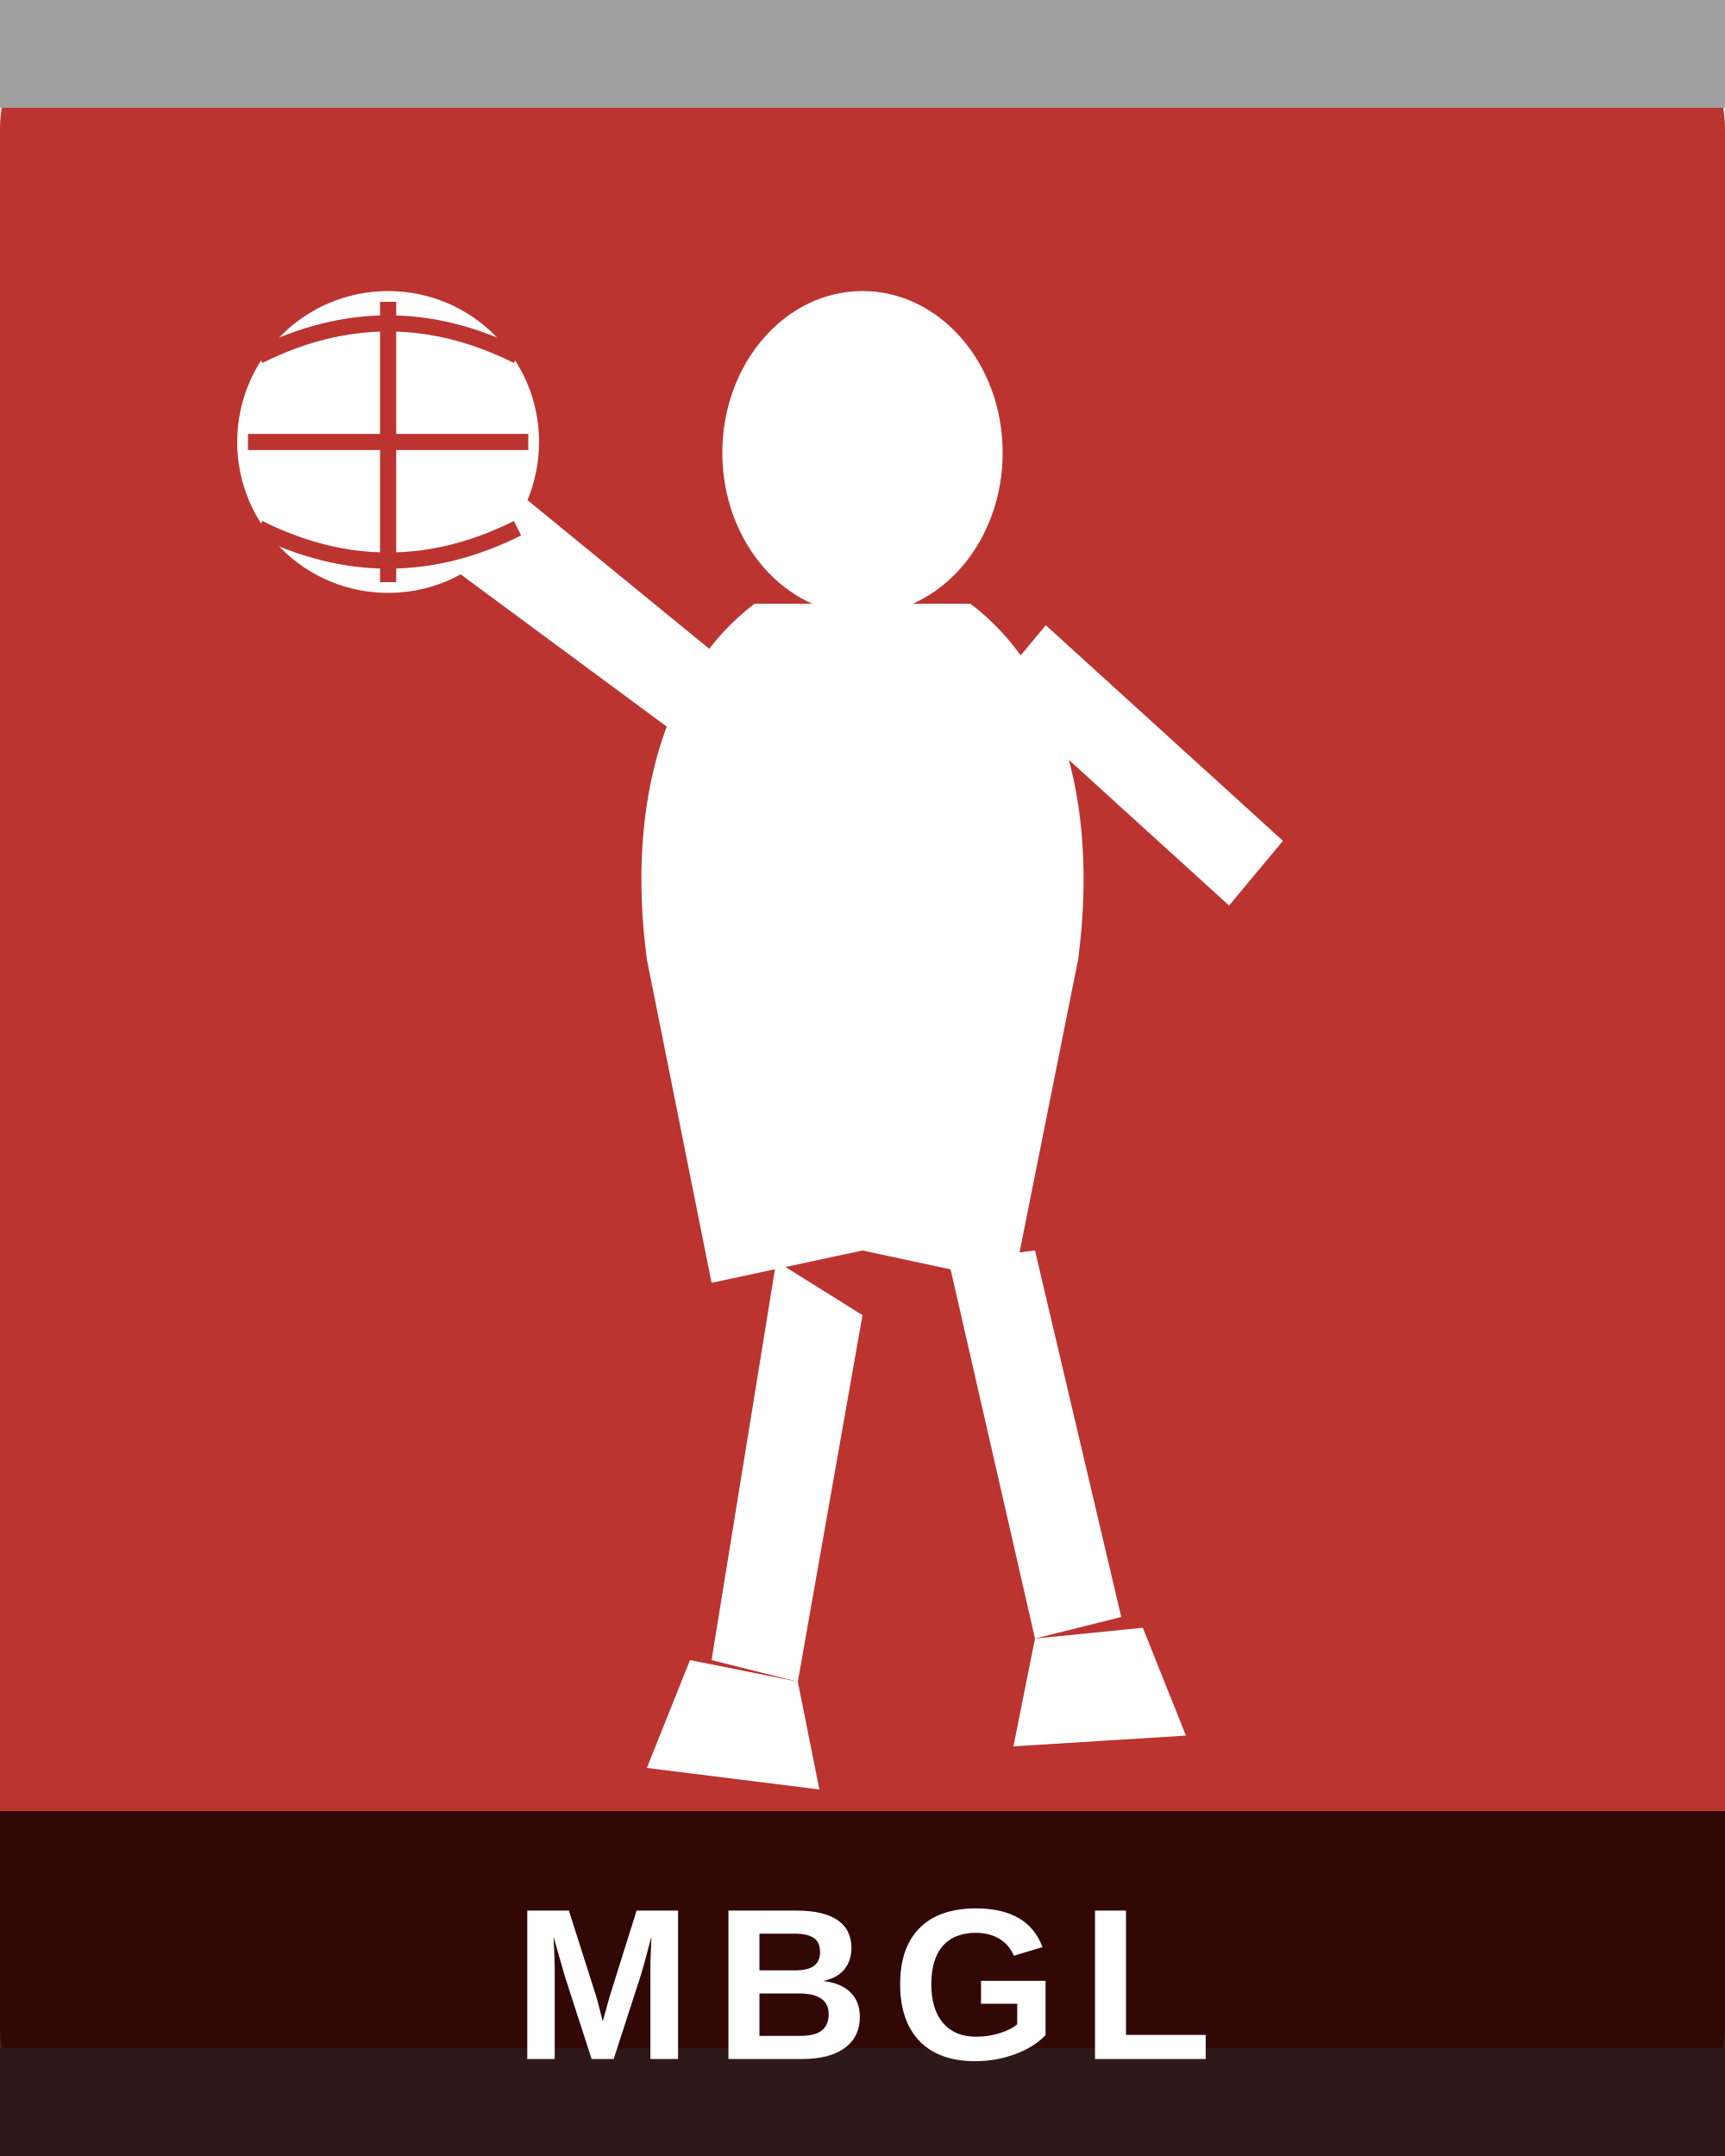
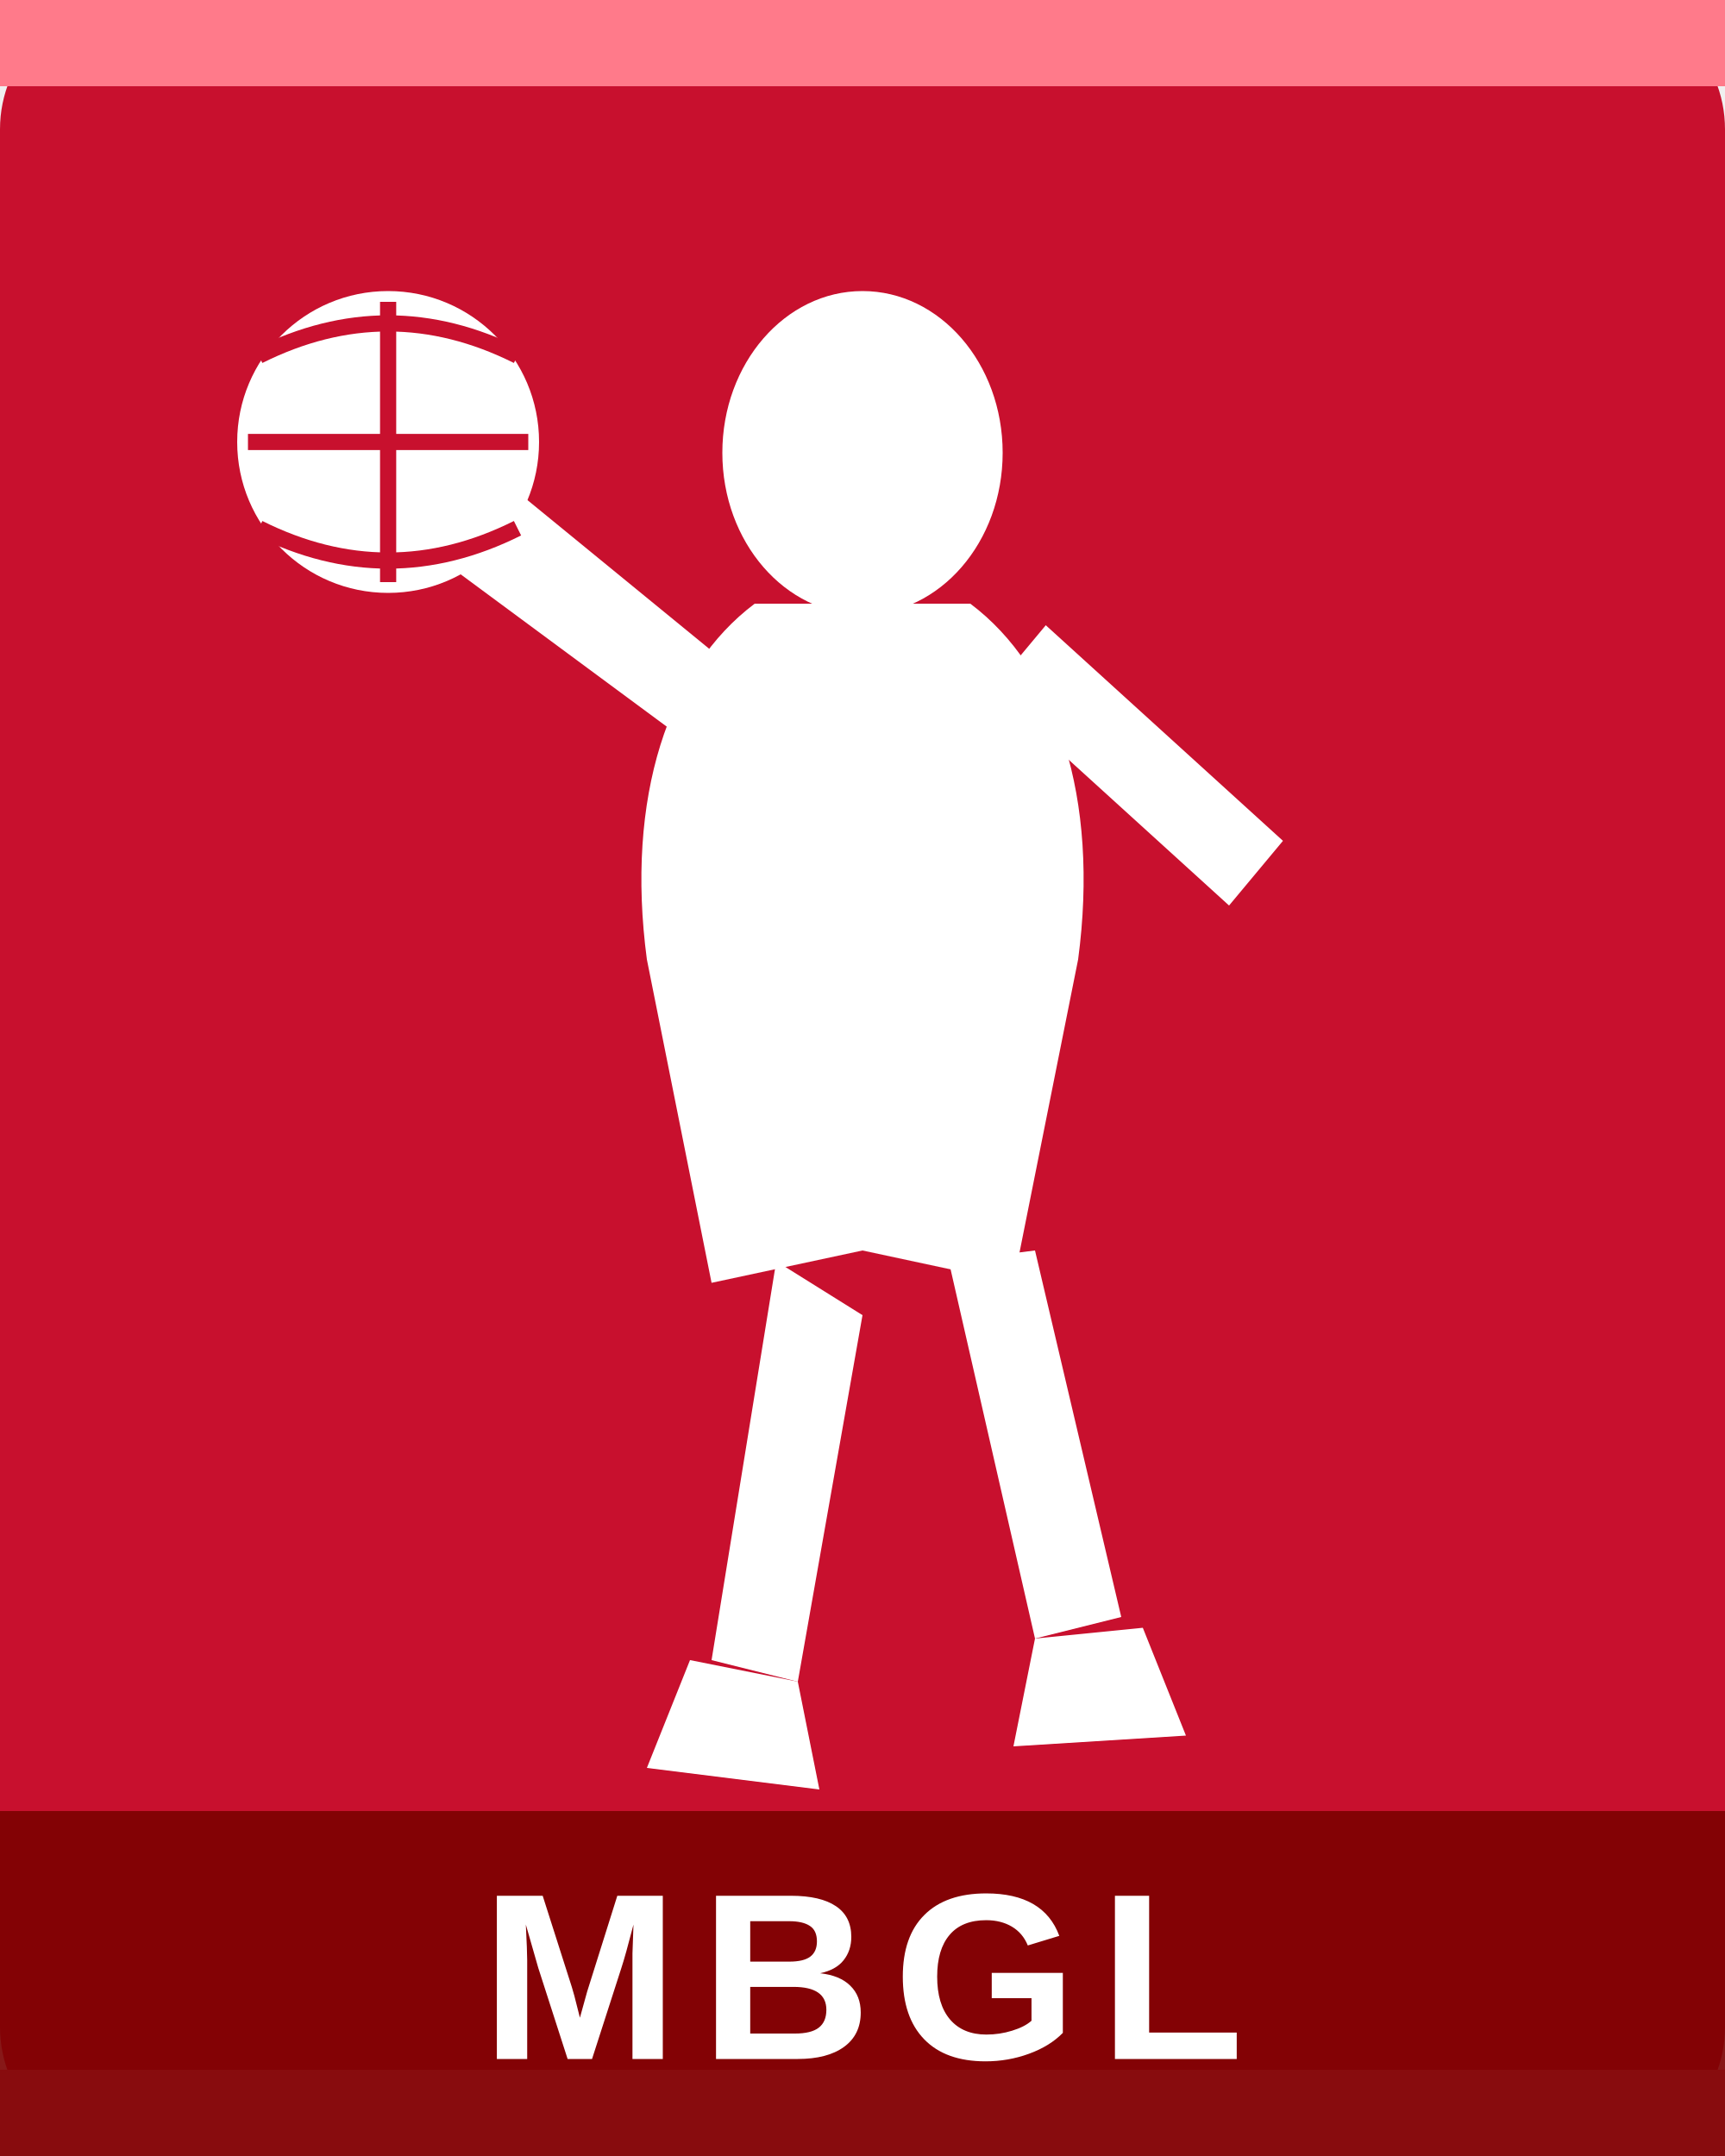
<svg xmlns="http://www.w3.org/2000/svg" viewBox="0 0 160 200" shape-rendering="geometricPrecision">
  <defs>
    <clipPath id="badge3">
      <rect x="0" y="0" width="160" height="200" rx="12" />
    </clipPath>
  </defs>
-   <rect x="0" y="0" width="160" height="200" rx="12" fill="#BB3430" />
-   <rect x="0" y="0" width="160" height="10" rx="0" fill="#A0A0A0" />
-   <rect x="0" y="190" width="160" height="10" rx="0" fill="#A0A0A0" />
+   <rect x="0" y="0" width="160" height="200" rx="12" fill="#C8102E" />
+   <rect x="0" y="0" width="160" height="8" rx="0" fill="#FF7A8A" />
+   <rect x="0" y="192" width="160" height="8" rx="0" fill="#FF7A8A" />
  <g fill="white" clip-path="url(#badge3)">
    <ellipse cx="80" cy="42" rx="13" ry="15" />
    <path d="M70,56 C62,62 58,74 60,89 L66,119 L80,116 L94,119 L100,89 C102,74 98,62 90,56 Z" />
    <path d="M68,62 L46,44 L41,52 L64,69 Z" />
    <path d="M92,64 L114,84 L119,78 L97,58 Z" />
    <circle cx="36" cy="41" r="14" />
-     <line x1="23" y1="41" x2="49" y2="41" stroke="#BB3430" stroke-width="1.5" />
-     <line x1="36" y1="28" x2="36" y2="54" stroke="#BB3430" stroke-width="1.5" />
-     <path d="M24,33 Q36,27 48,33" fill="none" stroke="#BB3430" stroke-width="1.5" />
-     <path d="M24,49 Q36,55 48,49" fill="none" stroke="#BB3430" stroke-width="1.5" />
+     <line x1="23" y1="41" x2="49" y2="41" stroke="#C8102E" stroke-width="1.5" />
+     <line x1="36" y1="28" x2="36" y2="54" stroke="#C8102E" stroke-width="1.5" />
+     <path d="M24,33 Q36,27 48,33" fill="none" stroke="#C8102E" stroke-width="1.5" />
+     <path d="M24,49 Q36,55 48,49" fill="none" stroke="#C8102E" stroke-width="1.5" />
    <path d="M72,117 L66,154 L74,156 L80,122 Z" />
    <path d="M88,117 L96,152 L104,150 L96,116 Z" />
    <path d="M64,154 L74,156 L76,166 L60,164 Z" />
    <path d="M96,152 L106,151 L110,161 L94,162 Z" />
  </g>
-   <rect x="0" y="168" width="160" height="32" rx="0" fill="#1a0000" opacity="0.85" />
-   <text x="80" y="191" text-anchor="middle" font-family="Arial Black, Arial" font-weight="900" font-size="20" fill="white" letter-spacing="2">MBGL</text>
+   <rect x="0" y="168" width="160" height="32" rx="0" fill="#7B0000" opacity="0.9" />
+   <text x="80" y="191" text-anchor="middle" font-family="Arial Black, Arial" font-weight="900" font-size="22" fill="white" letter-spacing="2">MBGL</text>
</svg>
